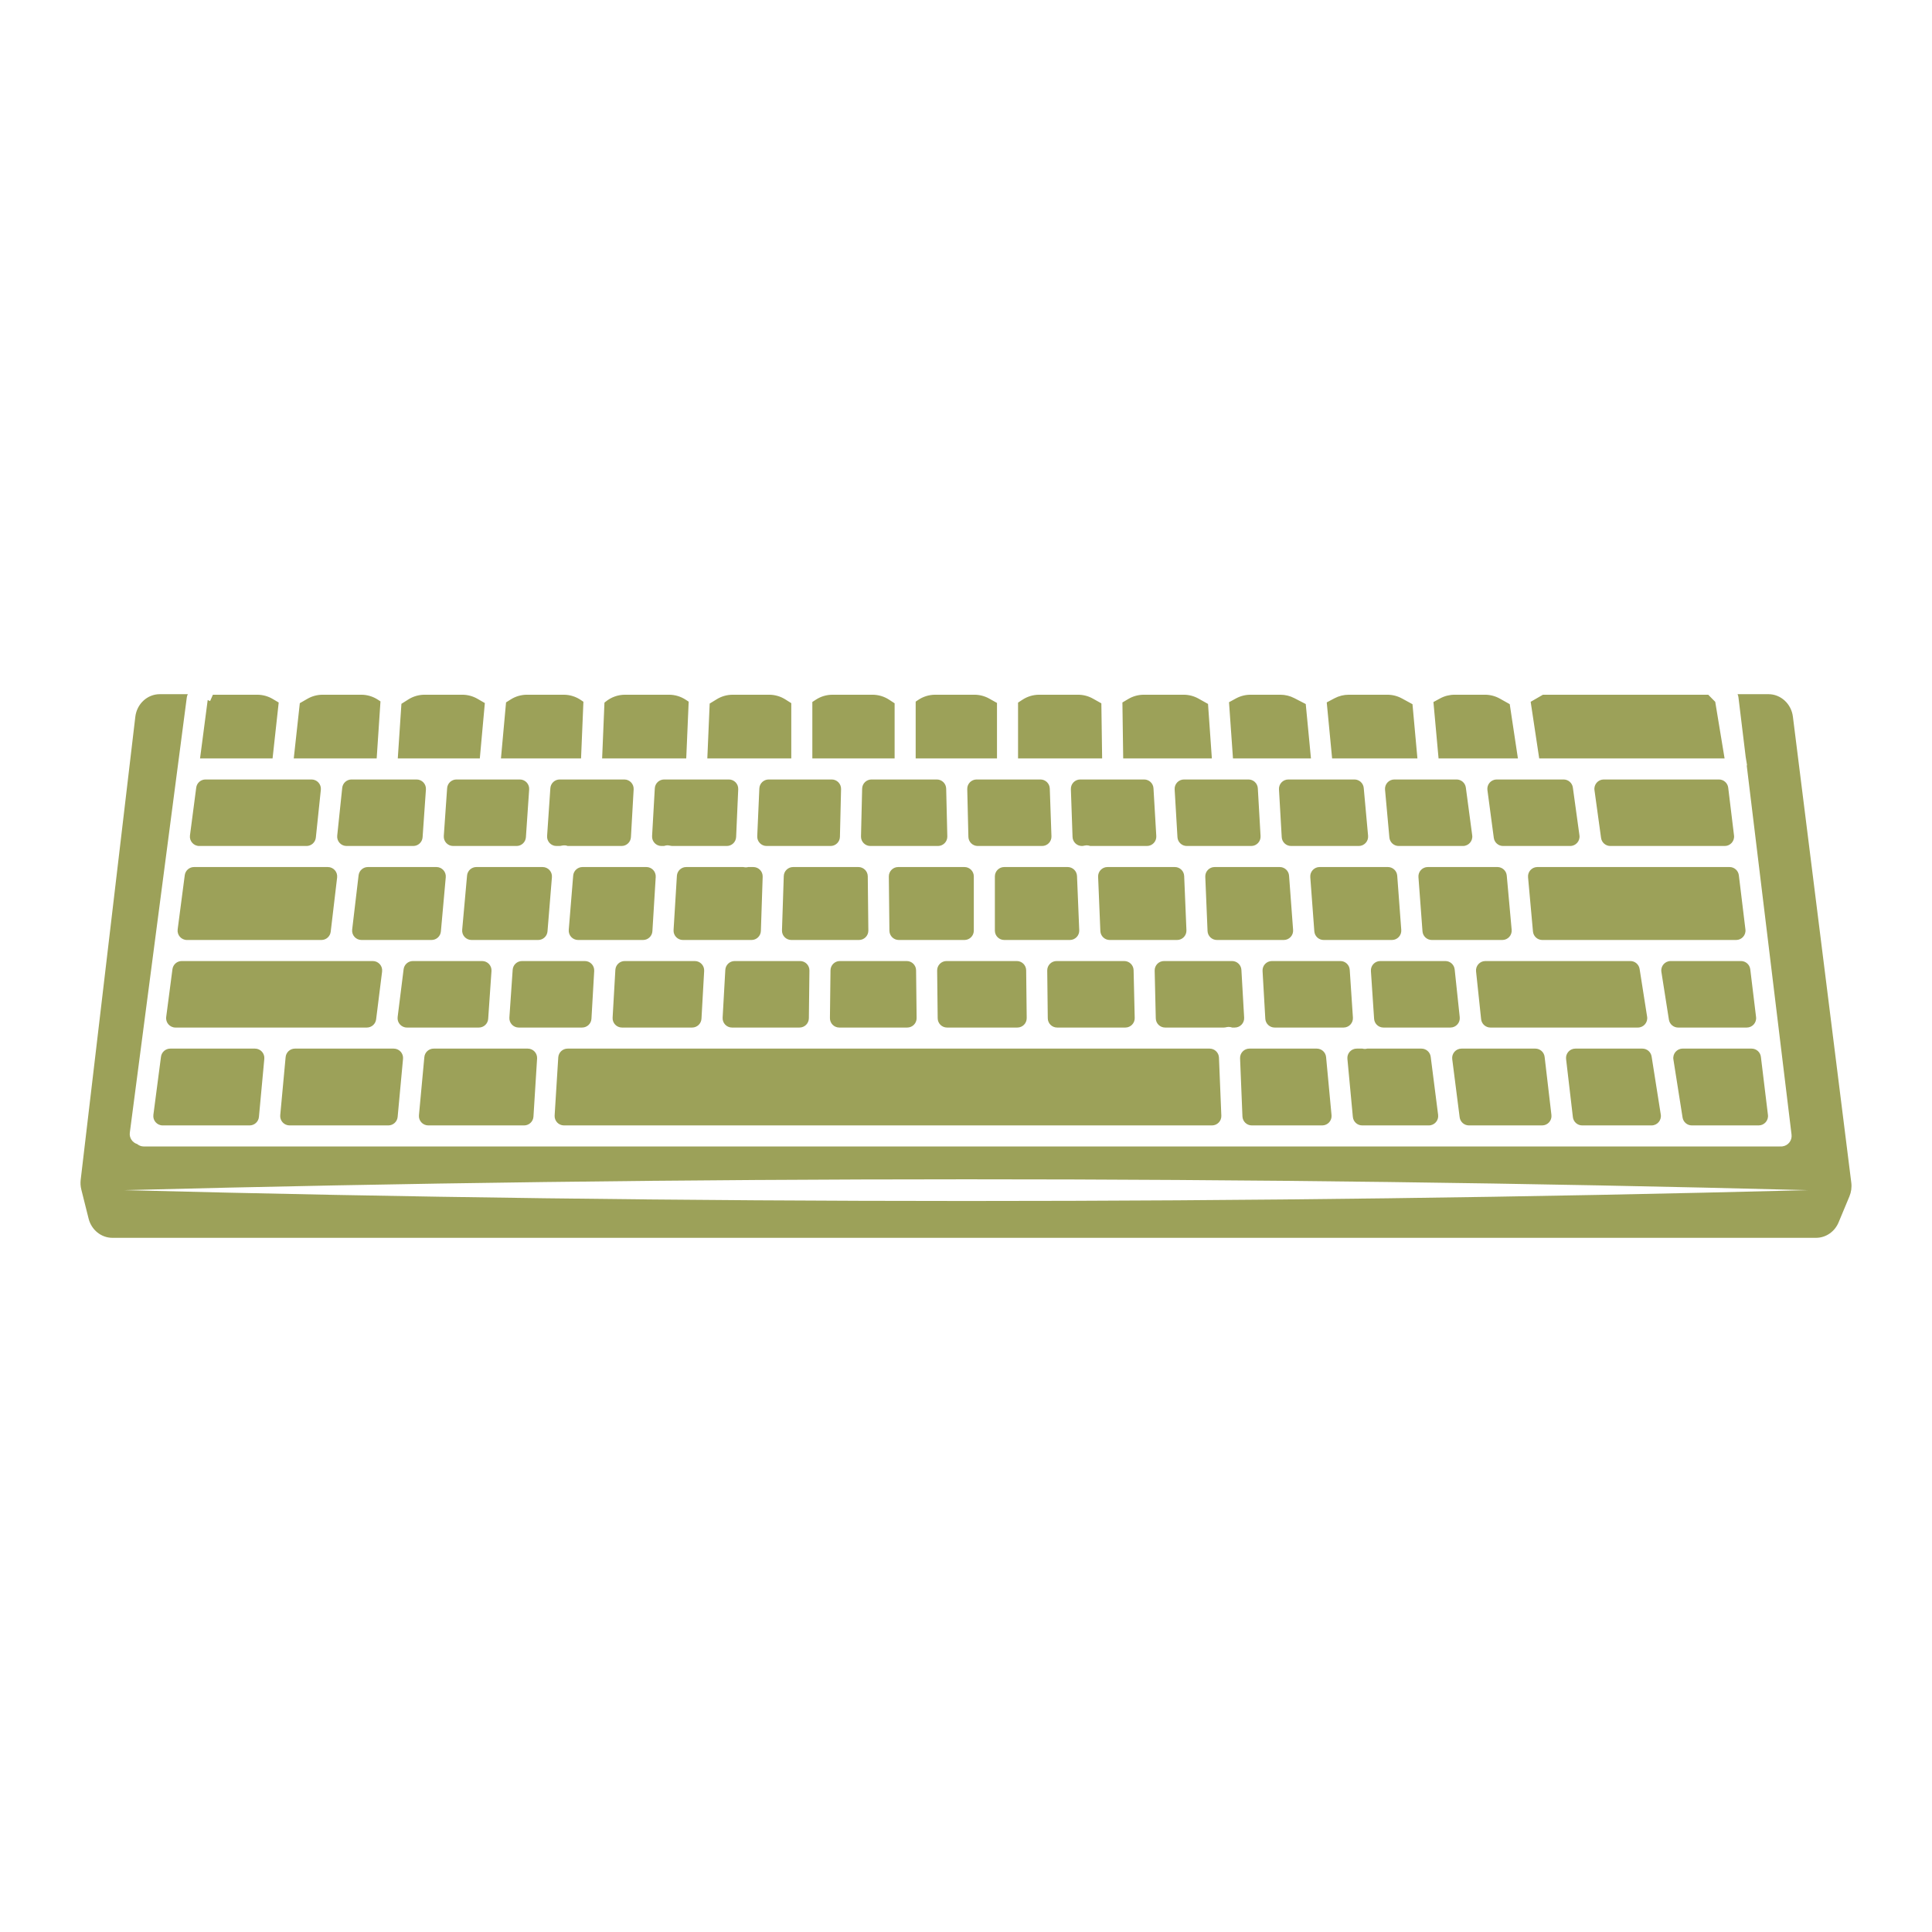
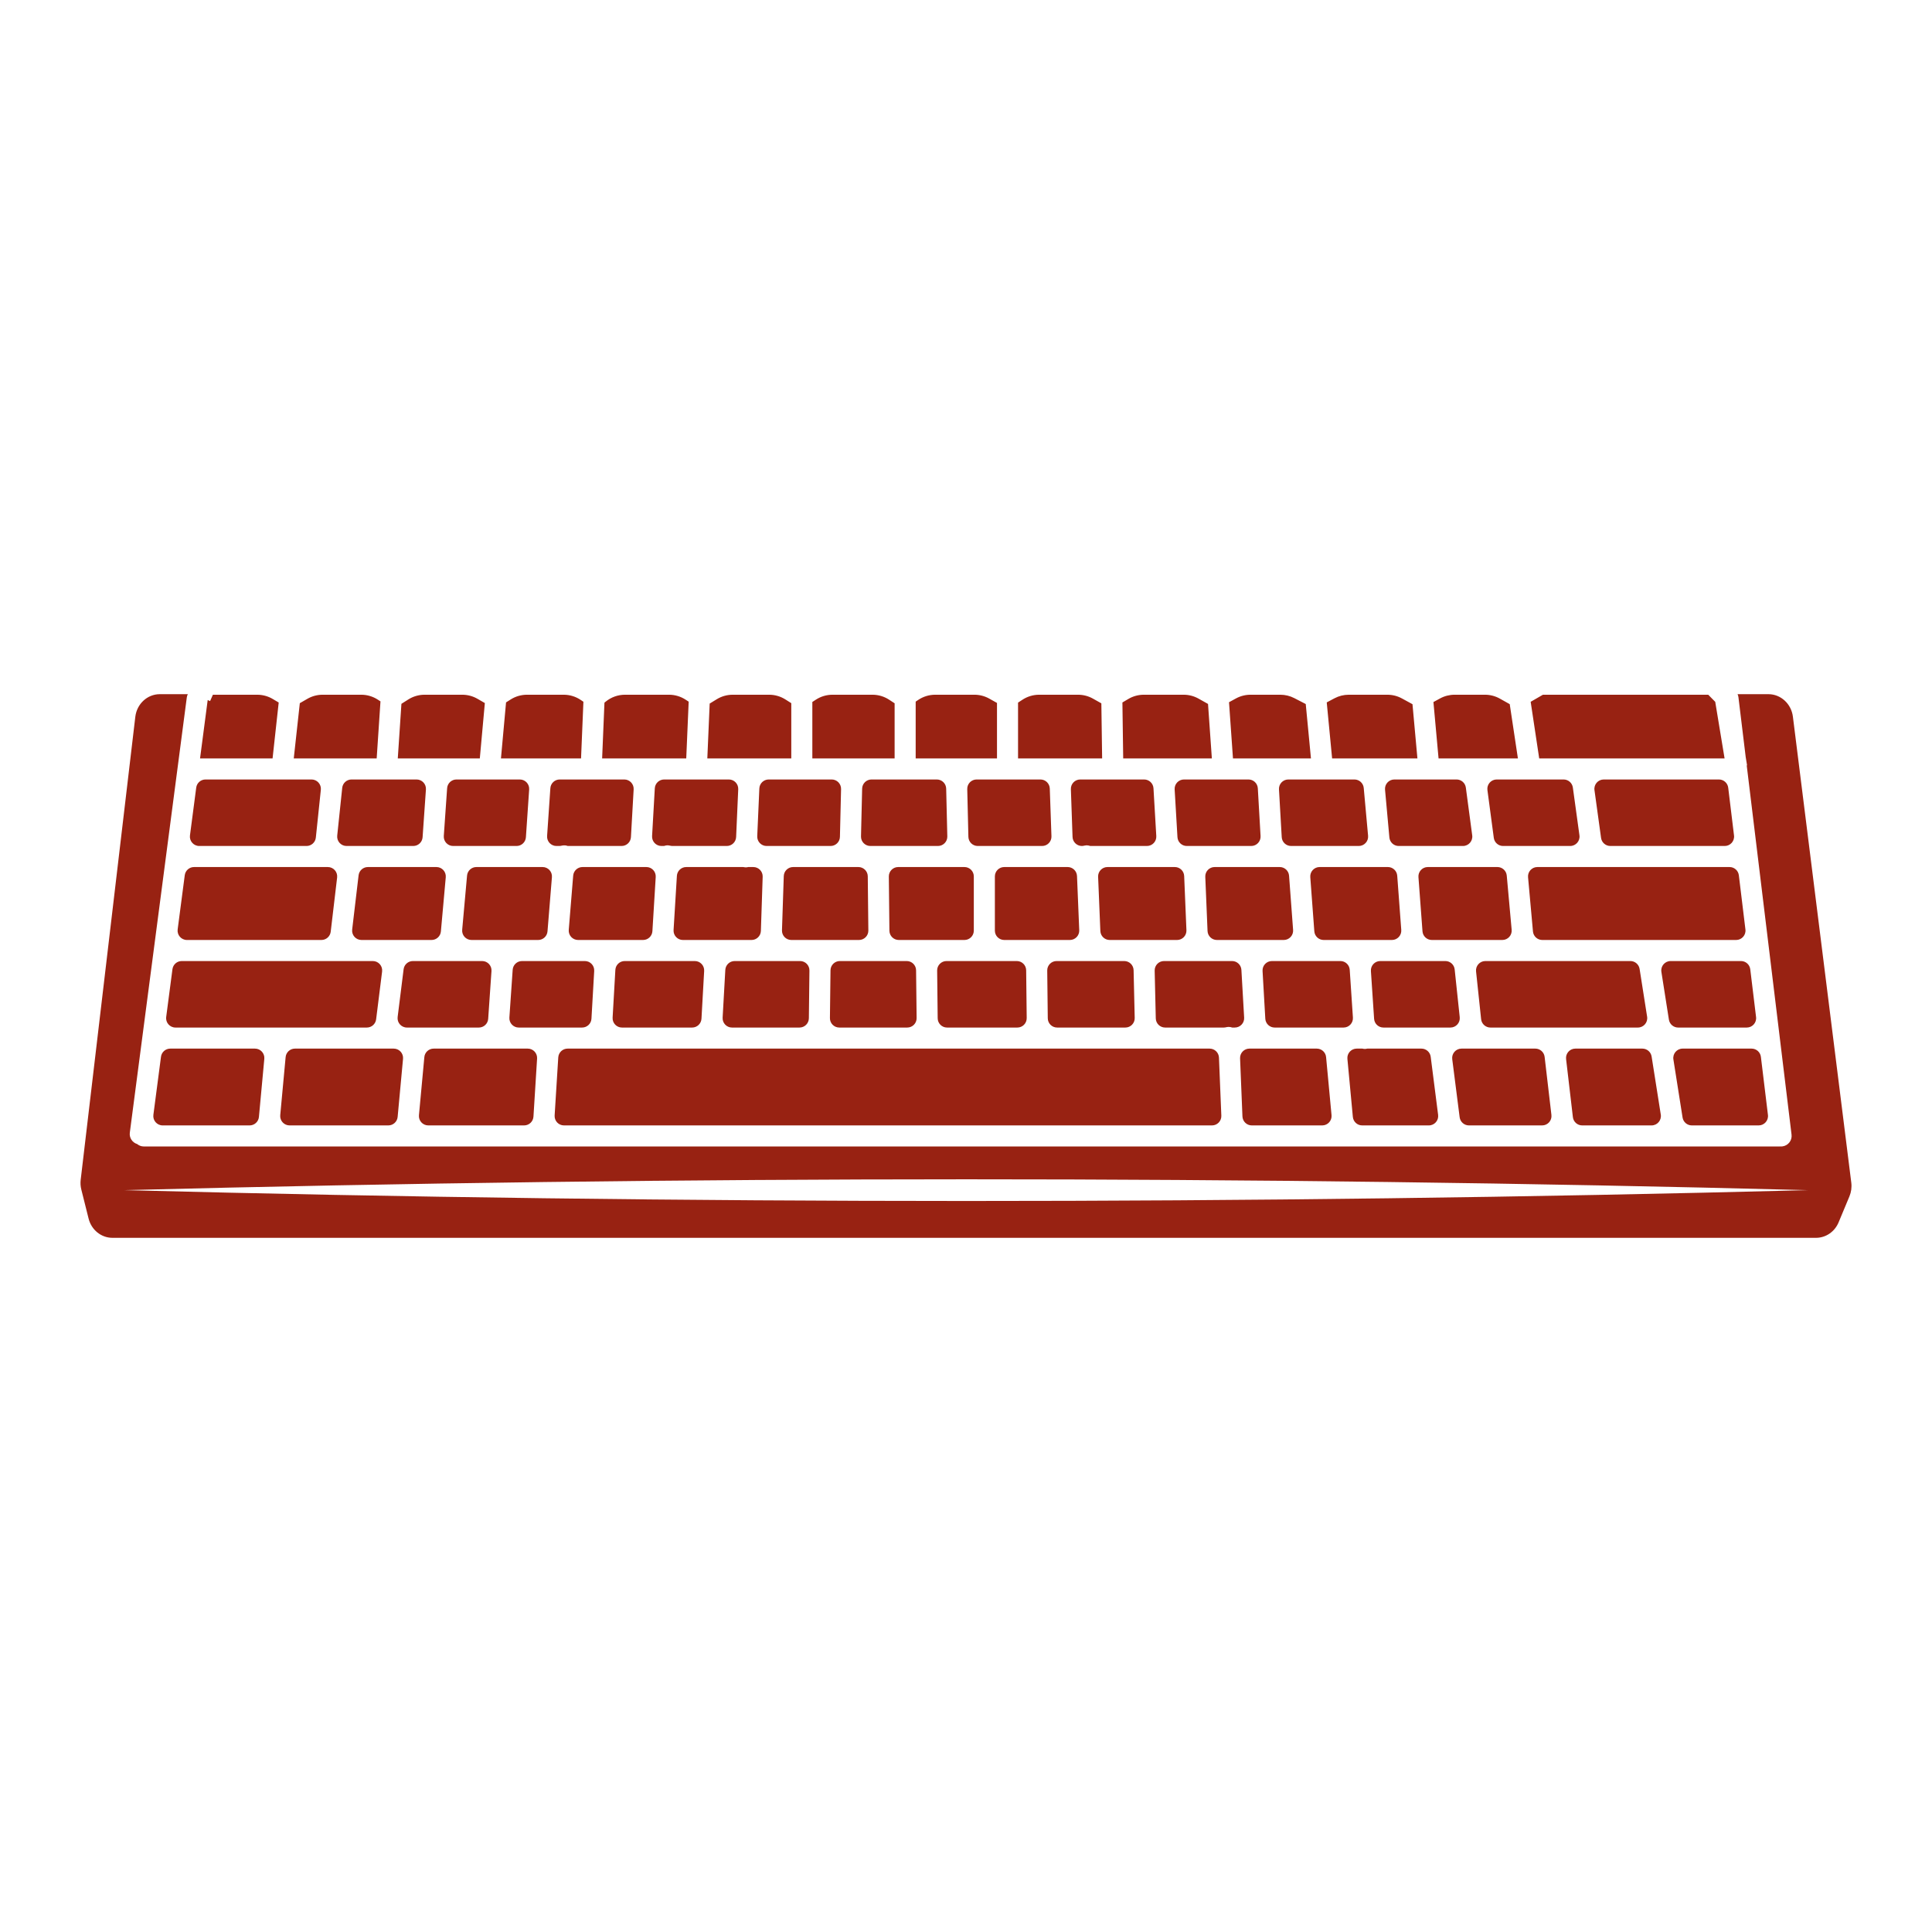
<svg xmlns="http://www.w3.org/2000/svg" version="1.1" id="Capa_1" x="0px" y="0px" viewBox="0 0 1200 1200" enable-background="new 0 0 1200 1200" xml:space="preserve">
-   <path d="M587.688,489.822l0.707,29.681c0.078,3.264-2.547,5.952-5.812,5.952h-41.988  c-3.265,0-5.89-2.688-5.812-5.952l0.708-29.681c0.075-3.156,2.655-5.675,5.811-5.675h40.574  C585.033,484.147,587.612,486.667,587.688,489.822z M492.623,538.535c-3.136,0-5.707,2.487-5.81,5.622l-1.111,33.679  c-0.108,3.284,2.525,6.005,5.81,6.005h42.022c3.235,0,5.847-2.641,5.813-5.875l-0.359-33.679c-0.034-3.186-2.627-5.751-5.813-5.751  H492.623z M563.183,596.921h-41.532c-3.184,0-5.775,2.561-5.813,5.744l-0.354,29.681c-0.038,3.237,2.575,5.882,5.813,5.882h42.219  c3.236,0,5.849-2.643,5.813-5.879l-0.334-29.681C568.96,599.484,566.368,596.921,563.183,596.921z M646.23,484.147h-39.642  c-3.265,0-5.89,2.688-5.812,5.952l0.708,29.681c0.075,3.156,2.655,5.675,5.811,5.675h39.971c3.29,0,5.924-2.728,5.809-6.016  l-1.036-29.681C651.931,486.628,649.362,484.147,646.23,484.147z M623.746,538.535c-3.211,0-5.813,2.603-5.813,5.813v33.679  c0,3.211,2.603,5.813,5.813,5.813h40.781c3.305,0,5.945-2.751,5.808-6.053l-1.388-33.679c-0.128-3.115-2.691-5.574-5.808-5.574  H623.746z M322.873,484.147h-39.354c-3.054,0-5.587,2.362-5.799,5.409l-2.071,29.681c-0.234,3.362,2.43,6.218,5.799,6.218h39.401  c3.057,0,5.592-2.368,5.8-5.418l2.024-29.681C328.902,486.998,326.239,484.147,322.873,484.147z M557.884,538.535  c-3.235,0-5.847,2.641-5.813,5.875l0.358,33.679c0.034,3.186,2.627,5.751,5.813,5.751h40.797c3.211,0,5.813-2.603,5.813-5.813  v-33.679c0-3.21-2.603-5.813-5.813-5.813H557.884z M631.556,596.921h-43.664c-3.236,0-5.849,2.643-5.813,5.879l0.334,29.681  c0.036,3.185,2.628,5.748,5.813,5.748h43.667c3.236,0,5.85-2.643,5.813-5.879l-0.338-29.681  C637.333,599.483,634.741,596.921,631.556,596.921z M361.807,538.535c-3.027,0-5.548,2.323-5.794,5.34l-2.749,33.679  c-0.277,3.386,2.397,6.286,5.794,6.286h40.36c3.073,0,5.615-2.391,5.802-5.458l2.062-33.679c0.204-3.344-2.452-6.169-5.802-6.169  H361.807z M387.766,484.147h-40.129c-3.057,0-5.592,2.368-5.8,5.418l-2.024,29.681c-0.229,3.358,2.433,6.209,5.8,6.209h1.808  c0.543,0,1.074-0.109,1.602-0.231c0.626-0.144,1.282-0.202,1.96-0.15c0.582,0.048,1.128,0.194,1.654,0.381h33.443  c3.082,0,5.629-2.406,5.804-5.483l1.686-29.681C393.759,486.956,391.106,484.147,387.766,484.147z M295.888,538.535  c-3.009,0-5.521,2.296-5.79,5.293l-3.027,33.679c-0.306,3.402,2.374,6.333,5.79,6.333h41.406c3.027,0,5.548-2.323,5.794-5.34  l2.749-33.679c0.276-3.386-2.397-6.286-5.794-6.286H295.888z M388.015,596.921c-3.081,0-5.627,2.404-5.804,5.48l-1.706,29.681  c-0.192,3.336,2.462,6.147,5.804,6.147h43.586c3.084,0,5.631-2.408,5.804-5.487l1.667-29.681c0.187-3.333-2.465-6.139-5.804-6.139  H388.015z M464.752,538.535c-0.491,0.118-0.996,0.199-1.521,0.199c-0.097,0-0.194-0.003-0.294-0.005  c-0.454-0.02-0.895-0.087-1.319-0.194h-35.386c-3.072,0-5.614,2.391-5.802,5.458l-2.063,33.679  c-0.205,3.344,2.452,6.169,5.802,6.169h42.62c3.136,0,5.707-2.487,5.81-5.622l1.111-33.679c0.108-3.284-2.525-6.005-5.81-6.005  H464.752z M516.59,484.147H477.45c-3.111,0-5.671,2.45-5.808,5.558l-1.306,29.681c-0.146,3.308,2.497,6.069,5.808,6.069h39.738  c3.157,0,5.737-2.519,5.812-5.675l0.707-29.681C522.479,486.835,519.854,484.147,516.59,484.147z M452.717,484.147h-40.204  c-3.083,0-5.629,2.406-5.804,5.484l-1.686,29.681c-0.19,3.335,2.464,6.143,5.804,6.143h1.559c0.82-0.298,1.714-0.443,2.65-0.388  c0.333,0.02,0.655,0.073,0.968,0.148c0.542,0.129,1.087,0.241,1.644,0.241h33.764c3.111,0,5.671-2.45,5.808-5.558l1.306-29.681  C458.671,486.909,456.028,484.147,452.717,484.147z M456.309,596.921c-3.084,0-5.631,2.408-5.804,5.487l-1.667,29.681  c-0.187,3.334,2.465,6.139,5.804,6.139h41.947c3.184,0,5.775-2.561,5.813-5.744l0.353-29.681c0.039-3.237-2.575-5.882-5.813-5.882  H456.309z M123.756,525.455h66.636c2.976,0,5.472-2.248,5.782-5.208l3.107-29.681c0.359-3.431-2.332-6.419-5.782-6.419h-65.858  c-2.919,0-5.385,2.164-5.764,5.059l-3.886,29.681C117.537,522.368,120.246,525.455,123.756,525.455z M105.757,651.309  c-2.919,0-5.385,2.164-5.764,5.059l-4.724,36.078c-0.455,3.481,2.254,6.568,5.764,6.568h54.003c3.002,0,5.511-2.286,5.788-5.276  l3.347-36.078c0.316-3.408-2.366-6.35-5.788-6.35H105.757z M881.024,544.78l2.509,33.679c0.226,3.035,2.754,5.381,5.797,5.381h43.8  c3.418,0,6.098-2.934,5.79-6.337l-3.049-33.679c-0.271-2.995-2.782-5.289-5.79-5.289h-43.26  C883.441,538.535,880.773,541.409,881.024,544.78z M110.348,577.273c-0.456,3.481,2.254,6.568,5.764,6.568h83.524  c2.947,0,5.427-2.204,5.773-5.13l3.984-33.679c0.409-3.457-2.292-6.496-5.773-6.496h-83.099c-2.919,0-5.385,2.164-5.764,5.059  L110.348,577.273z M233.618,633.136l3.71-29.681c0.434-3.47-2.272-6.534-5.768-6.534H112.877c-2.919,0-5.385,2.164-5.764,5.059  l-3.886,29.681c-0.455,3.48,2.254,6.568,5.764,6.568h118.858C230.781,638.228,233.254,636.045,233.618,633.136z M698.286,596.921  h-42.02c-3.237,0-5.85,2.643-5.813,5.879l0.338,29.681c0.036,3.185,2.628,5.747,5.813,5.747h42.373c3.263,0,5.887-2.686,5.811-5.948  l-0.69-29.681C704.024,599.442,701.444,596.921,698.286,596.921z M1080.03,543.648c-0.354-2.918-2.831-5.113-5.771-5.113H954.891  c-3.417,0-6.097,2.934-5.789,6.337l3.049,33.679c0.271,2.995,2.782,5.289,5.79,5.289h120.408c3.488,0,6.191-3.051,5.771-6.514  L1080.03,543.648z M1045.119,651.309c-3.572,0-6.299,3.192-5.742,6.72l5.696,36.078c0.446,2.826,2.882,4.907,5.742,4.907h41.516  c3.489,0,6.191-3.051,5.771-6.514l-4.381-36.078c-0.354-2.918-2.831-5.113-5.771-5.113H1045.119z M1087.119,602.034  c-0.354-2.918-2.831-5.113-5.771-5.113h-43.688c-3.571,0-6.297,3.189-5.743,6.717l4.669,29.681c0.444,2.827,2.88,4.91,5.742,4.91  h42.624c3.489,0,6.191-3.051,5.771-6.514L1087.119,602.034z M775.452,484.147h-40.055c-3.345,0-6,2.816-5.803,6.155l1.746,29.681  c0.181,3.073,2.725,5.472,5.803,5.472h40.014c3.342,0,5.996-2.811,5.804-6.147l-1.706-29.681  C781.078,486.551,778.533,484.147,775.452,484.147z M682.059,544.588l1.388,33.679c0.128,3.115,2.691,5.574,5.809,5.574h41.85  c3.305,0,5.946-2.753,5.808-6.055l-1.403-33.679c-0.13-3.114-2.692-5.571-5.808-5.571h-41.835  C684.563,538.535,681.923,541.286,682.059,544.588z M748.624,544.59l1.403,33.679c0.13,3.114,2.692,5.571,5.808,5.571h41.535  c3.381,0,6.048-2.874,5.797-6.245l-2.508-33.679c-0.226-3.035-2.754-5.382-5.797-5.382h-40.43  C751.127,538.535,748.486,541.288,748.624,544.59z M910.463,489.192c-0.385-2.888-2.849-5.045-5.762-5.045H866.06  c-3.419,0-6.099,2.935-5.79,6.34l2.699,29.681c0.272,2.994,2.783,5.287,5.79,5.287h39.9c3.516,0,6.227-3.097,5.762-6.582  L910.463,489.192z M933.587,525.455h41.678c3.526,0,6.241-3.114,5.759-6.607l-4.093-29.681c-0.397-2.877-2.855-5.019-5.759-5.019  h-41.543c-3.516,0-6.227,3.097-5.762,6.582l3.958,29.681C928.21,523.298,930.674,525.455,933.587,525.455z M813.84,544.78  l2.509,33.679c0.226,3.035,2.754,5.381,5.797,5.381h42.409c3.38,0,6.048-2.874,5.797-6.245l-2.508-33.679  c-0.226-3.035-2.754-5.382-5.797-5.382h-42.409C816.256,538.535,813.589,541.409,813.84,544.78z M841.254,484.147H800.2  c-3.342,0-5.995,2.811-5.804,6.147l1.706,29.681c0.177,3.076,2.723,5.48,5.804,5.48h42.047c3.418,0,6.099-2.935,5.789-6.34  l-2.699-29.681C846.771,486.44,844.261,484.147,841.254,484.147z M710.645,484.147H670.95c-3.29,0-5.924,2.728-5.809,6.016  l1.036,29.681c0.11,3.13,2.678,5.61,5.81,5.61c0.547,0,1.081-0.108,1.613-0.236c0.358-0.086,0.727-0.144,1.11-0.16  c0.089-0.003,0.181-0.005,0.273-0.005c0.77,0,1.503,0.154,2.192,0.401h35.217c3.345,0,6-2.816,5.803-6.154l-1.746-29.681  C716.268,486.547,713.723,484.147,710.645,484.147z M504.559,471.067h51.105V436.83l-3.414-2.234  c-3.078-2.014-6.676-3.086-10.354-3.086h-24.82c-3.678,0-7.276,1.072-10.354,3.086l-2.163,1.415V471.067z M568.744,471.067h50.505  v-34.46l-4.783-2.682c-2.826-1.584-6.01-2.416-9.249-2.416h-24.338c-3.779,0-7.471,1.132-10.601,3.25l-1.534,1.038V471.067z   M697.638,471.067h55.07l-2.383-33.84l-5.891-3.302c-2.825-1.584-6.01-2.415-9.248-2.415h-24.744c-3.403,0-6.742,0.918-9.667,2.657  l-3.627,2.157L697.638,471.067z M632.328,471.067h52.226l-0.482-34.213l-5.223-2.928c-2.825-1.584-6.01-2.416-9.249-2.416h-24.155  c-3.678,0-7.276,1.072-10.353,3.085l-2.764,1.807V471.067z M765.822,471.067h48.437l-3.238-33.779l-7.106-3.67  c-2.683-1.385-5.658-2.108-8.678-2.108h-18.522c-3.163,0-6.276,0.793-9.053,2.308l-4.297,2.343L765.822,471.067z M893.516,471.067  h49.287l-5.079-33.702l-6.132-3.439c-2.826-1.584-6.011-2.417-9.25-2.417h-18.856c-3.163,0-6.277,0.794-9.054,2.308l-4.099,2.235  L893.516,471.067z M956.028,471.067h115.141l-5.804-35.14l-4.346-4.417H958.335l-7.607,4.39L956.028,471.067z M827.398,471.067  h52.986l-3.062-33.679l-6.551-3.571c-2.777-1.514-5.89-2.307-9.053-2.307h-23.973c-3.089,0-6.132,0.757-8.861,2.204l-4.822,2.557  L827.398,471.067z M128.99,434.882l-4.737,36.185H169.3l3.806-34.721l-3.665-2.179c-2.925-1.739-6.264-2.657-9.667-2.657h-27.537  l-1.75,3.955l-1.495-0.662C128.989,434.83,128.994,434.855,128.99,434.882z M182.46,471.067h51.502l2.362-35.425l-1.6-1.047  c-3.078-2.013-6.676-3.086-10.354-3.086h-23.985c-3.319,0-6.579,0.873-9.454,2.532l-4.71,2.718L182.46,471.067z M439.332,471.067  h52.147V436.75l-3.644-2.307c-3.026-1.916-6.534-2.933-10.117-2.933h-22.628c-3.49,0-6.912,0.966-9.887,2.79l-4.409,2.704  L439.332,471.067z M1148.719,743.081l-6.734,16.151c-2.432,5.83-7.93,9.6-14.008,9.6H69.812c-6.941,0-13.021-4.911-14.784-11.945  l-4.527-18.061c-0.493-1.973-0.623-3.999-0.386-6.02l33.932-287.594c0.945-8.007,7.467-14.043,15.17-14.043h17.441  c-0.305,0.623-0.541,1.29-0.635,2.017L80.632,703.507c-0.421,3.206,1.565,6.155,4.552,7.078c1.129,0.929,2.555,1.509,4.131,1.509  h1016.16c0.13,0,0.251-0.031,0.379-0.038c0.139,0.009,0.272,0.038,0.413,0.038c0.263,0,0.529-0.015,0.797-0.049  c3.584-0.434,6.139-3.694,5.702-7.281l-27.85-229.384l0.218-0.036l-0.84-5.085l-4.52-37.229c-0.08-0.665-0.284-1.279-0.542-1.861  h19.207c7.644,0,14.158,5.986,15.157,13.921l36.275,289.495C1150.231,737.48,1149.833,740.415,1148.719,743.081z M1122.944,739.221  c-347.101-9.015-698.683-8.943-1045.785,0.002C424.262,748.167,775.844,748.239,1122.944,739.221z M373.993,471.067h52.244  l1.512-35.249l-1.871-1.224c-3.077-2.013-6.676-3.085-10.353-3.085h-27.324c-4.364,0-8.594,1.509-11.972,4.272l-0.794,0.649  L373.993,471.067z M311.153,471.067H360.9l1.466-35.196l-1.642-1.111c-3.13-2.118-6.822-3.25-10.601-3.25h-22.808  c-3.582,0-7.09,1.017-10.116,2.933l-2.884,1.826L311.153,471.067z M247.07,471.067h50.951l3.124-34.388l-4.568-2.637  c-2.875-1.659-6.136-2.533-9.455-2.533h-23.393c-3.581,0-7.089,1.017-10.115,2.932l-4.283,2.711L247.07,471.067z M367.364,632.749  l1.706-29.681c0.192-3.336-2.462-6.147-5.804-6.147h-39.032c-3.055,0-5.589,2.365-5.8,5.413l-2.047,29.681  c-0.232,3.36,2.431,6.213,5.799,6.213h39.374C364.642,638.228,367.188,635.825,367.364,632.749z M271.08,538.535h-42.582  c-2.946,0-5.427,2.204-5.773,5.13l-3.983,33.679c-0.409,3.457,2.292,6.496,5.773,6.496h43.539c3.009,0,5.52-2.296,5.79-5.293  l3.027-33.679C277.176,541.466,274.496,538.535,271.08,538.535z M350.294,699.013h402.491c3.304,0,5.943-2.749,5.808-6.05  l-1.472-36.078c-0.127-3.116-2.69-5.576-5.808-5.576H352.55c-3.07,0-5.611,2.387-5.802,5.451l-2.255,36.078  C344.283,696.184,346.941,699.013,350.294,699.013z M266.007,699.013h59.532c3.07,0,5.611-2.387,5.802-5.451l2.255-36.078  c0.209-3.347-2.449-6.176-5.802-6.176h-58.44c-3.002,0-5.511,2.287-5.788,5.276l-3.347,36.078  C259.902,696.071,262.584,699.013,266.007,699.013z M297.422,638.228c3.055,0,5.589-2.365,5.8-5.413l2.047-29.681  c0.232-3.36-2.431-6.213-5.799-6.213h-43.011c-2.932,0-5.405,2.183-5.768,5.092l-3.711,29.681c-0.434,3.47,2.272,6.534,5.769,6.534  H297.422z M1000.206,525.455h71.054c3.488,0,6.191-3.051,5.771-6.514l-3.604-29.681c-0.354-2.918-2.831-5.113-5.771-5.113h-71.543  c-3.526,0-6.24,3.114-5.758,6.608l4.093,29.681C994.844,523.312,997.302,525.455,1000.206,525.455z M761.779,637.992  c0.359-0.086,0.728-0.144,1.111-0.16c0.862-0.031,1.693,0.116,2.465,0.396h1.603c3.342,0,5.996-2.811,5.804-6.147l-1.706-29.681  c-0.177-3.076-2.723-5.48-5.804-5.48h-42.256c-3.263,0-5.887,2.686-5.811,5.949l0.691,29.681c0.073,3.157,2.654,5.678,5.812,5.678  h36.478C760.713,638.228,761.248,638.12,761.779,637.992z M179.849,699.013h61.346c3.003,0,5.511-2.286,5.788-5.276l3.347-36.078  c0.316-3.408-2.366-6.35-5.789-6.35h-61.346c-3.002,0-5.511,2.287-5.788,5.276l-3.347,36.078  C173.744,696.071,176.426,699.013,179.849,699.013z M906.614,693.936c0.371,2.902,2.841,5.077,5.767,5.077h45.462  c3.478,0,6.178-3.034,5.774-6.489l-4.222-36.078c-0.343-2.929-2.825-5.138-5.774-5.138h-45.845c-3.503,0-6.21,3.075-5.767,6.549  L906.614,693.936z M1023.059,631.512l-4.669-29.681c-0.445-2.827-2.88-4.91-5.742-4.91h-90.059c-3.453,0-6.144,2.992-5.781,6.425  l3.142,29.681c0.313,2.957,2.807,5.201,5.781,5.201h91.586C1020.887,638.228,1023.614,635.039,1023.059,631.512z M258.751,484.147  h-40.41c-2.976,0-5.472,2.248-5.781,5.208l-3.107,29.681c-0.359,3.431,2.332,6.418,5.782,6.418h41.446  c3.054,0,5.587-2.362,5.799-5.409l2.071-29.681C264.785,487.004,262.121,484.147,258.751,484.147z M976.946,693.876  c0.343,2.929,2.825,5.137,5.774,5.137h43.081c3.572,0,6.299-3.192,5.742-6.72l-5.697-36.078c-0.446-2.826-2.881-4.907-5.742-4.907  h-41.607c-3.478,0-6.178,3.034-5.774,6.489L976.946,693.876z M906.666,631.803l-3.143-29.681c-0.313-2.957-2.807-5.201-5.781-5.201  H857.3c-3.363,0-6.024,2.845-5.8,6.2l1.979,29.681c0.203,3.054,2.74,5.426,5.8,5.426h41.607  C904.338,638.228,907.03,635.237,906.666,631.803z M777.513,699.013h43.741c3.425,0,6.107-2.946,5.788-6.356l-3.382-36.078  c-0.28-2.987-2.788-5.271-5.788-5.271h-41.831c-3.304,0-5.943,2.75-5.809,6.05l1.472,36.078  C771.831,696.553,774.395,699.013,777.513,699.013z M840.319,632.029l-1.979-29.681c-0.203-3.054-2.74-5.427-5.8-5.427h-42.539  c-3.342,0-5.995,2.811-5.804,6.147l1.706,29.681c0.177,3.076,2.723,5.48,5.804,5.48h42.812  C837.882,638.228,840.543,635.384,840.319,632.029z M846.069,699.013h41.406c3.503,0,6.21-3.075,5.766-6.549l-4.605-36.078  c-0.37-2.903-2.841-5.077-5.766-5.077h-33.609c-0.355,0.085-0.715,0.159-1.091,0.184c-0.148,0.01-0.294,0.015-0.442,0.015  c-0.523,0-1.026-0.081-1.517-0.199h-3.524c-3.425,0-6.107,2.946-5.788,6.356l3.382,36.078  C840.561,696.73,843.069,699.013,846.069,699.013z" fill="#9CA159" />
+   <path d="M587.688,489.822l0.707,29.681c0.078,3.264-2.547,5.952-5.812,5.952h-41.988  c-3.265,0-5.89-2.688-5.812-5.952l0.708-29.681c0.075-3.156,2.655-5.675,5.811-5.675h40.574  C585.033,484.147,587.612,486.667,587.688,489.822z M492.623,538.535c-3.136,0-5.707,2.487-5.81,5.622l-1.111,33.679  c-0.108,3.284,2.525,6.005,5.81,6.005h42.022c3.235,0,5.847-2.641,5.813-5.875l-0.359-33.679c-0.034-3.186-2.627-5.751-5.813-5.751  H492.623z M563.183,596.921h-41.532c-3.184,0-5.775,2.561-5.813,5.744l-0.354,29.681c-0.038,3.237,2.575,5.882,5.813,5.882h42.219  c3.236,0,5.849-2.643,5.813-5.879l-0.334-29.681C568.96,599.484,566.368,596.921,563.183,596.921z M646.23,484.147h-39.642  c-3.265,0-5.89,2.688-5.812,5.952l0.708,29.681c0.075,3.156,2.655,5.675,5.811,5.675h39.971c3.29,0,5.924-2.728,5.809-6.016  l-1.036-29.681C651.931,486.628,649.362,484.147,646.23,484.147z M623.746,538.535c-3.211,0-5.813,2.603-5.813,5.813v33.679  c0,3.211,2.603,5.813,5.813,5.813h40.781c3.305,0,5.945-2.751,5.808-6.053l-1.388-33.679c-0.128-3.115-2.691-5.574-5.808-5.574  H623.746z M322.873,484.147h-39.354c-3.054,0-5.587,2.362-5.799,5.409l-2.071,29.681c-0.234,3.362,2.43,6.218,5.799,6.218h39.401  c3.057,0,5.592-2.368,5.8-5.418l2.024-29.681C328.902,486.998,326.239,484.147,322.873,484.147z M557.884,538.535  c-3.235,0-5.847,2.641-5.813,5.875l0.358,33.679c0.034,3.186,2.627,5.751,5.813,5.751h40.797c3.211,0,5.813-2.603,5.813-5.813  v-33.679c0-3.21-2.603-5.813-5.813-5.813H557.884z M631.556,596.921h-43.664c-3.236,0-5.849,2.643-5.813,5.879l0.334,29.681  c0.036,3.185,2.628,5.748,5.813,5.748h43.667c3.236,0,5.85-2.643,5.813-5.879l-0.338-29.681  C637.333,599.483,634.741,596.921,631.556,596.921z M361.807,538.535c-3.027,0-5.548,2.323-5.794,5.34l-2.749,33.679  c-0.277,3.386,2.397,6.286,5.794,6.286h40.36c3.073,0,5.615-2.391,5.802-5.458l2.062-33.679c0.204-3.344-2.452-6.169-5.802-6.169  H361.807z M387.766,484.147h-40.129c-3.057,0-5.592,2.368-5.8,5.418l-2.024,29.681c-0.229,3.358,2.433,6.209,5.8,6.209h1.808  c0.543,0,1.074-0.109,1.602-0.231c0.626-0.144,1.282-0.202,1.96-0.15c0.582,0.048,1.128,0.194,1.654,0.381h33.443  c3.082,0,5.629-2.406,5.804-5.483l1.686-29.681C393.759,486.956,391.106,484.147,387.766,484.147z M295.888,538.535  c-3.009,0-5.521,2.296-5.79,5.293l-3.027,33.679c-0.306,3.402,2.374,6.333,5.79,6.333h41.406c3.027,0,5.548-2.323,5.794-5.34  l2.749-33.679c0.276-3.386-2.397-6.286-5.794-6.286H295.888z M388.015,596.921c-3.081,0-5.627,2.404-5.804,5.48l-1.706,29.681  c-0.192,3.336,2.462,6.147,5.804,6.147h43.586c3.084,0,5.631-2.408,5.804-5.487l1.667-29.681c0.187-3.333-2.465-6.139-5.804-6.139  H388.015z M464.752,538.535c-0.491,0.118-0.996,0.199-1.521,0.199c-0.097,0-0.194-0.003-0.294-0.005  c-0.454-0.02-0.895-0.087-1.319-0.194h-35.386c-3.072,0-5.614,2.391-5.802,5.458l-2.063,33.679  c-0.205,3.344,2.452,6.169,5.802,6.169h42.62c3.136,0,5.707-2.487,5.81-5.622l1.111-33.679c0.108-3.284-2.525-6.005-5.81-6.005  H464.752z M516.59,484.147H477.45c-3.111,0-5.671,2.45-5.808,5.558l-1.306,29.681c-0.146,3.308,2.497,6.069,5.808,6.069h39.738  c3.157,0,5.737-2.519,5.812-5.675l0.707-29.681C522.479,486.835,519.854,484.147,516.59,484.147z M452.717,484.147h-40.204  c-3.083,0-5.629,2.406-5.804,5.484l-1.686,29.681c-0.19,3.335,2.464,6.143,5.804,6.143h1.559c0.82-0.298,1.714-0.443,2.65-0.388  c0.333,0.02,0.655,0.073,0.968,0.148c0.542,0.129,1.087,0.241,1.644,0.241h33.764c3.111,0,5.671-2.45,5.808-5.558l1.306-29.681  C458.671,486.909,456.028,484.147,452.717,484.147z M456.309,596.921c-3.084,0-5.631,2.408-5.804,5.487l-1.667,29.681  c-0.187,3.334,2.465,6.139,5.804,6.139h41.947c3.184,0,5.775-2.561,5.813-5.744l0.353-29.681c0.039-3.237-2.575-5.882-5.813-5.882  H456.309z M123.756,525.455h66.636c2.976,0,5.472-2.248,5.782-5.208l3.107-29.681c0.359-3.431-2.332-6.419-5.782-6.419h-65.858  c-2.919,0-5.385,2.164-5.764,5.059l-3.886,29.681C117.537,522.368,120.246,525.455,123.756,525.455z M105.757,651.309  c-2.919,0-5.385,2.164-5.764,5.059l-4.724,36.078c-0.455,3.481,2.254,6.568,5.764,6.568h54.003c3.002,0,5.511-2.286,5.788-5.276  l3.347-36.078c0.316-3.408-2.366-6.35-5.788-6.35H105.757z M881.024,544.78l2.509,33.679c0.226,3.035,2.754,5.381,5.797,5.381h43.8  c3.418,0,6.098-2.934,5.79-6.337l-3.049-33.679c-0.271-2.995-2.782-5.289-5.79-5.289h-43.26  C883.441,538.535,880.773,541.409,881.024,544.78z M110.348,577.273c-0.456,3.481,2.254,6.568,5.764,6.568h83.524  c2.947,0,5.427-2.204,5.773-5.13l3.984-33.679c0.409-3.457-2.292-6.496-5.773-6.496h-83.099c-2.919,0-5.385,2.164-5.764,5.059  L110.348,577.273z M233.618,633.136l3.71-29.681c0.434-3.47-2.272-6.534-5.768-6.534H112.877c-2.919,0-5.385,2.164-5.764,5.059  l-3.886,29.681c-0.455,3.48,2.254,6.568,5.764,6.568h118.858C230.781,638.228,233.254,636.045,233.618,633.136z M698.286,596.921  h-42.02c-3.237,0-5.85,2.643-5.813,5.879l0.338,29.681c0.036,3.185,2.628,5.747,5.813,5.747h42.373c3.263,0,5.887-2.686,5.811-5.948  l-0.69-29.681C704.024,599.442,701.444,596.921,698.286,596.921z M1080.03,543.648c-0.354-2.918-2.831-5.113-5.771-5.113H954.891  c-3.417,0-6.097,2.934-5.789,6.337l3.049,33.679c0.271,2.995,2.782,5.289,5.79,5.289h120.408c3.488,0,6.191-3.051,5.771-6.514  L1080.03,543.648z M1045.119,651.309c-3.572,0-6.299,3.192-5.742,6.72l5.696,36.078c0.446,2.826,2.882,4.907,5.742,4.907h41.516  c3.489,0,6.191-3.051,5.771-6.514l-4.381-36.078c-0.354-2.918-2.831-5.113-5.771-5.113H1045.119z M1087.119,602.034  c-0.354-2.918-2.831-5.113-5.771-5.113h-43.688c-3.571,0-6.297,3.189-5.743,6.717l4.669,29.681c0.444,2.827,2.88,4.91,5.742,4.91  h42.624c3.489,0,6.191-3.051,5.771-6.514L1087.119,602.034z M775.452,484.147h-40.055c-3.345,0-6,2.816-5.803,6.155l1.746,29.681  c0.181,3.073,2.725,5.472,5.803,5.472h40.014c3.342,0,5.996-2.811,5.804-6.147l-1.706-29.681  C781.078,486.551,778.533,484.147,775.452,484.147z M682.059,544.588l1.388,33.679c0.128,3.115,2.691,5.574,5.809,5.574h41.85  c3.305,0,5.946-2.753,5.808-6.055l-1.403-33.679c-0.13-3.114-2.692-5.571-5.808-5.571h-41.835  C684.563,538.535,681.923,541.286,682.059,544.588z M748.624,544.59l1.403,33.679c0.13,3.114,2.692,5.571,5.808,5.571h41.535  c3.381,0,6.048-2.874,5.797-6.245l-2.508-33.679c-0.226-3.035-2.754-5.382-5.797-5.382h-40.43  C751.127,538.535,748.486,541.288,748.624,544.59z M910.463,489.192c-0.385-2.888-2.849-5.045-5.762-5.045H866.06  c-3.419,0-6.099,2.935-5.79,6.34l2.699,29.681c0.272,2.994,2.783,5.287,5.79,5.287h39.9c3.516,0,6.227-3.097,5.762-6.582  L910.463,489.192z M933.587,525.455h41.678c3.526,0,6.241-3.114,5.759-6.607l-4.093-29.681c-0.397-2.877-2.855-5.019-5.759-5.019  h-41.543c-3.516,0-6.227,3.097-5.762,6.582l3.958,29.681C928.21,523.298,930.674,525.455,933.587,525.455z M813.84,544.78  l2.509,33.679c0.226,3.035,2.754,5.381,5.797,5.381h42.409c3.38,0,6.048-2.874,5.797-6.245l-2.508-33.679  c-0.226-3.035-2.754-5.382-5.797-5.382h-42.409C816.256,538.535,813.589,541.409,813.84,544.78z M841.254,484.147H800.2  c-3.342,0-5.995,2.811-5.804,6.147l1.706,29.681c0.177,3.076,2.723,5.48,5.804,5.48h42.047c3.418,0,6.099-2.935,5.789-6.34  l-2.699-29.681C846.771,486.44,844.261,484.147,841.254,484.147z M710.645,484.147H670.95c-3.29,0-5.924,2.728-5.809,6.016  l1.036,29.681c0.11,3.13,2.678,5.61,5.81,5.61c0.547,0,1.081-0.108,1.613-0.236c0.358-0.086,0.727-0.144,1.11-0.16  c0.089-0.003,0.181-0.005,0.273-0.005c0.77,0,1.503,0.154,2.192,0.401h35.217c3.345,0,6-2.816,5.803-6.154l-1.746-29.681  C716.268,486.547,713.723,484.147,710.645,484.147z M504.559,471.067h51.105V436.83l-3.414-2.234  c-3.078-2.014-6.676-3.086-10.354-3.086h-24.82c-3.678,0-7.276,1.072-10.354,3.086l-2.163,1.415V471.067z M568.744,471.067h50.505  v-34.46l-4.783-2.682c-2.826-1.584-6.01-2.416-9.249-2.416h-24.338c-3.779,0-7.471,1.132-10.601,3.25l-1.534,1.038V471.067z   M697.638,471.067h55.07l-2.383-33.84l-5.891-3.302c-2.825-1.584-6.01-2.415-9.248-2.415h-24.744c-3.403,0-6.742,0.918-9.667,2.657  l-3.627,2.157L697.638,471.067z M632.328,471.067h52.226l-0.482-34.213l-5.223-2.928c-2.825-1.584-6.01-2.416-9.249-2.416h-24.155  c-3.678,0-7.276,1.072-10.353,3.085l-2.764,1.807V471.067z M765.822,471.067h48.437l-3.238-33.779l-7.106-3.67  c-2.683-1.385-5.658-2.108-8.678-2.108h-18.522c-3.163,0-6.276,0.793-9.053,2.308l-4.297,2.343L765.822,471.067z M893.516,471.067  h49.287l-5.079-33.702l-6.132-3.439c-2.826-1.584-6.011-2.417-9.25-2.417h-18.856c-3.163,0-6.277,0.794-9.054,2.308l-4.099,2.235  L893.516,471.067z M956.028,471.067h115.141l-5.804-35.14l-4.346-4.417H958.335l-7.607,4.39L956.028,471.067z M827.398,471.067  h52.986l-3.062-33.679l-6.551-3.571c-2.777-1.514-5.89-2.307-9.053-2.307h-23.973c-3.089,0-6.132,0.757-8.861,2.204l-4.822,2.557  L827.398,471.067z M128.99,434.882l-4.737,36.185H169.3l3.806-34.721l-3.665-2.179c-2.925-1.739-6.264-2.657-9.667-2.657h-27.537  l-1.75,3.955l-1.495-0.662C128.989,434.83,128.994,434.855,128.99,434.882z M182.46,471.067h51.502l2.362-35.425l-1.6-1.047  c-3.078-2.013-6.676-3.086-10.354-3.086h-23.985c-3.319,0-6.579,0.873-9.454,2.532l-4.71,2.718L182.46,471.067z M439.332,471.067  h52.147V436.75l-3.644-2.307c-3.026-1.916-6.534-2.933-10.117-2.933h-22.628c-3.49,0-6.912,0.966-9.887,2.79l-4.409,2.704  L439.332,471.067z M1148.719,743.081l-6.734,16.151c-2.432,5.83-7.93,9.6-14.008,9.6H69.812c-6.941,0-13.021-4.911-14.784-11.945  l-4.527-18.061c-0.493-1.973-0.623-3.999-0.386-6.02l33.932-287.594c0.945-8.007,7.467-14.043,15.17-14.043h17.441  c-0.305,0.623-0.541,1.29-0.635,2.017L80.632,703.507c-0.421,3.206,1.565,6.155,4.552,7.078c1.129,0.929,2.555,1.509,4.131,1.509  h1016.16c0.13,0,0.251-0.031,0.379-0.038c0.139,0.009,0.272,0.038,0.413,0.038c0.263,0,0.529-0.015,0.797-0.049  c3.584-0.434,6.139-3.694,5.702-7.281l-27.85-229.384l0.218-0.036l-0.84-5.085l-4.52-37.229c-0.08-0.665-0.284-1.279-0.542-1.861  h19.207c7.644,0,14.158,5.986,15.157,13.921l36.275,289.495C1150.231,737.48,1149.833,740.415,1148.719,743.081z M1122.944,739.221  c-347.101-9.015-698.683-8.943-1045.785,0.002C424.262,748.167,775.844,748.239,1122.944,739.221z M373.993,471.067h52.244  l1.512-35.249l-1.871-1.224c-3.077-2.013-6.676-3.085-10.353-3.085h-27.324c-4.364,0-8.594,1.509-11.972,4.272l-0.794,0.649  L373.993,471.067z M311.153,471.067H360.9l1.466-35.196l-1.642-1.111c-3.13-2.118-6.822-3.25-10.601-3.25h-22.808  c-3.582,0-7.09,1.017-10.116,2.933l-2.884,1.826L311.153,471.067z M247.07,471.067h50.951l3.124-34.388l-4.568-2.637  c-2.875-1.659-6.136-2.533-9.455-2.533h-23.393c-3.581,0-7.089,1.017-10.115,2.932l-4.283,2.711L247.07,471.067z M367.364,632.749  l1.706-29.681c0.192-3.336-2.462-6.147-5.804-6.147h-39.032c-3.055,0-5.589,2.365-5.8,5.413l-2.047,29.681  c-0.232,3.36,2.431,6.213,5.799,6.213h39.374C364.642,638.228,367.188,635.825,367.364,632.749z M271.08,538.535h-42.582  c-2.946,0-5.427,2.204-5.773,5.13l-3.983,33.679c-0.409,3.457,2.292,6.496,5.773,6.496h43.539c3.009,0,5.52-2.296,5.79-5.293  l3.027-33.679C277.176,541.466,274.496,538.535,271.08,538.535z M350.294,699.013h402.491c3.304,0,5.943-2.749,5.808-6.05  l-1.472-36.078c-0.127-3.116-2.69-5.576-5.808-5.576H352.55c-3.07,0-5.611,2.387-5.802,5.451l-2.255,36.078  C344.283,696.184,346.941,699.013,350.294,699.013z M266.007,699.013h59.532c3.07,0,5.611-2.387,5.802-5.451l2.255-36.078  c0.209-3.347-2.449-6.176-5.802-6.176h-58.44c-3.002,0-5.511,2.287-5.788,5.276l-3.347,36.078  C259.902,696.071,262.584,699.013,266.007,699.013z M297.422,638.228c3.055,0,5.589-2.365,5.8-5.413l2.047-29.681  c0.232-3.36-2.431-6.213-5.799-6.213h-43.011c-2.932,0-5.405,2.183-5.768,5.092l-3.711,29.681c-0.434,3.47,2.272,6.534,5.769,6.534  H297.422z M1000.206,525.455h71.054c3.488,0,6.191-3.051,5.771-6.514l-3.604-29.681c-0.354-2.918-2.831-5.113-5.771-5.113h-71.543  c-3.526,0-6.24,3.114-5.758,6.608l4.093,29.681C994.844,523.312,997.302,525.455,1000.206,525.455z M761.779,637.992  c0.359-0.086,0.728-0.144,1.111-0.16c0.862-0.031,1.693,0.116,2.465,0.396h1.603c3.342,0,5.996-2.811,5.804-6.147l-1.706-29.681  c-0.177-3.076-2.723-5.48-5.804-5.48h-42.256c-3.263,0-5.887,2.686-5.811,5.949l0.691,29.681c0.073,3.157,2.654,5.678,5.812,5.678  h36.478C760.713,638.228,761.248,638.12,761.779,637.992z M179.849,699.013h61.346c3.003,0,5.511-2.286,5.788-5.276l3.347-36.078  c0.316-3.408-2.366-6.35-5.789-6.35h-61.346c-3.002,0-5.511,2.287-5.788,5.276l-3.347,36.078  C173.744,696.071,176.426,699.013,179.849,699.013z M906.614,693.936c0.371,2.902,2.841,5.077,5.767,5.077h45.462  c3.478,0,6.178-3.034,5.774-6.489l-4.222-36.078c-0.343-2.929-2.825-5.138-5.774-5.138h-45.845c-3.503,0-6.21,3.075-5.767,6.549  L906.614,693.936z M1023.059,631.512l-4.669-29.681c-0.445-2.827-2.88-4.91-5.742-4.91h-90.059c-3.453,0-6.144,2.992-5.781,6.425  l3.142,29.681c0.313,2.957,2.807,5.201,5.781,5.201h91.586C1020.887,638.228,1023.614,635.039,1023.059,631.512z M258.751,484.147  h-40.41c-2.976,0-5.472,2.248-5.781,5.208l-3.107,29.681c-0.359,3.431,2.332,6.418,5.782,6.418h41.446  c3.054,0,5.587-2.362,5.799-5.409l2.071-29.681C264.785,487.004,262.121,484.147,258.751,484.147z M976.946,693.876  c0.343,2.929,2.825,5.137,5.774,5.137h43.081c3.572,0,6.299-3.192,5.742-6.72l-5.697-36.078c-0.446-2.826-2.881-4.907-5.742-4.907  h-41.607c-3.478,0-6.178,3.034-5.774,6.489L976.946,693.876z M906.666,631.803l-3.143-29.681c-0.313-2.957-2.807-5.201-5.781-5.201  H857.3c-3.363,0-6.024,2.845-5.8,6.2l1.979,29.681c0.203,3.054,2.74,5.426,5.8,5.426h41.607  C904.338,638.228,907.03,635.237,906.666,631.803z M777.513,699.013h43.741c3.425,0,6.107-2.946,5.788-6.356l-3.382-36.078  c-0.28-2.987-2.788-5.271-5.788-5.271h-41.831c-3.304,0-5.943,2.75-5.809,6.05l1.472,36.078  C771.831,696.553,774.395,699.013,777.513,699.013z M840.319,632.029l-1.979-29.681c-0.203-3.054-2.74-5.427-5.8-5.427h-42.539  c-3.342,0-5.995,2.811-5.804,6.147l1.706,29.681c0.177,3.076,2.723,5.48,5.804,5.48h42.812  C837.882,638.228,840.543,635.384,840.319,632.029z M846.069,699.013h41.406c3.503,0,6.21-3.075,5.766-6.549l-4.605-36.078  c-0.37-2.903-2.841-5.077-5.766-5.077h-33.609c-0.355,0.085-0.715,0.159-1.091,0.184c-0.148,0.01-0.294,0.015-0.442,0.015  c-0.523,0-1.026-0.081-1.517-0.199h-3.524c-3.425,0-6.107,2.946-5.788,6.356l3.382,36.078  C840.561,696.73,843.069,699.013,846.069,699.013z" fill="#982212" />
</svg>
